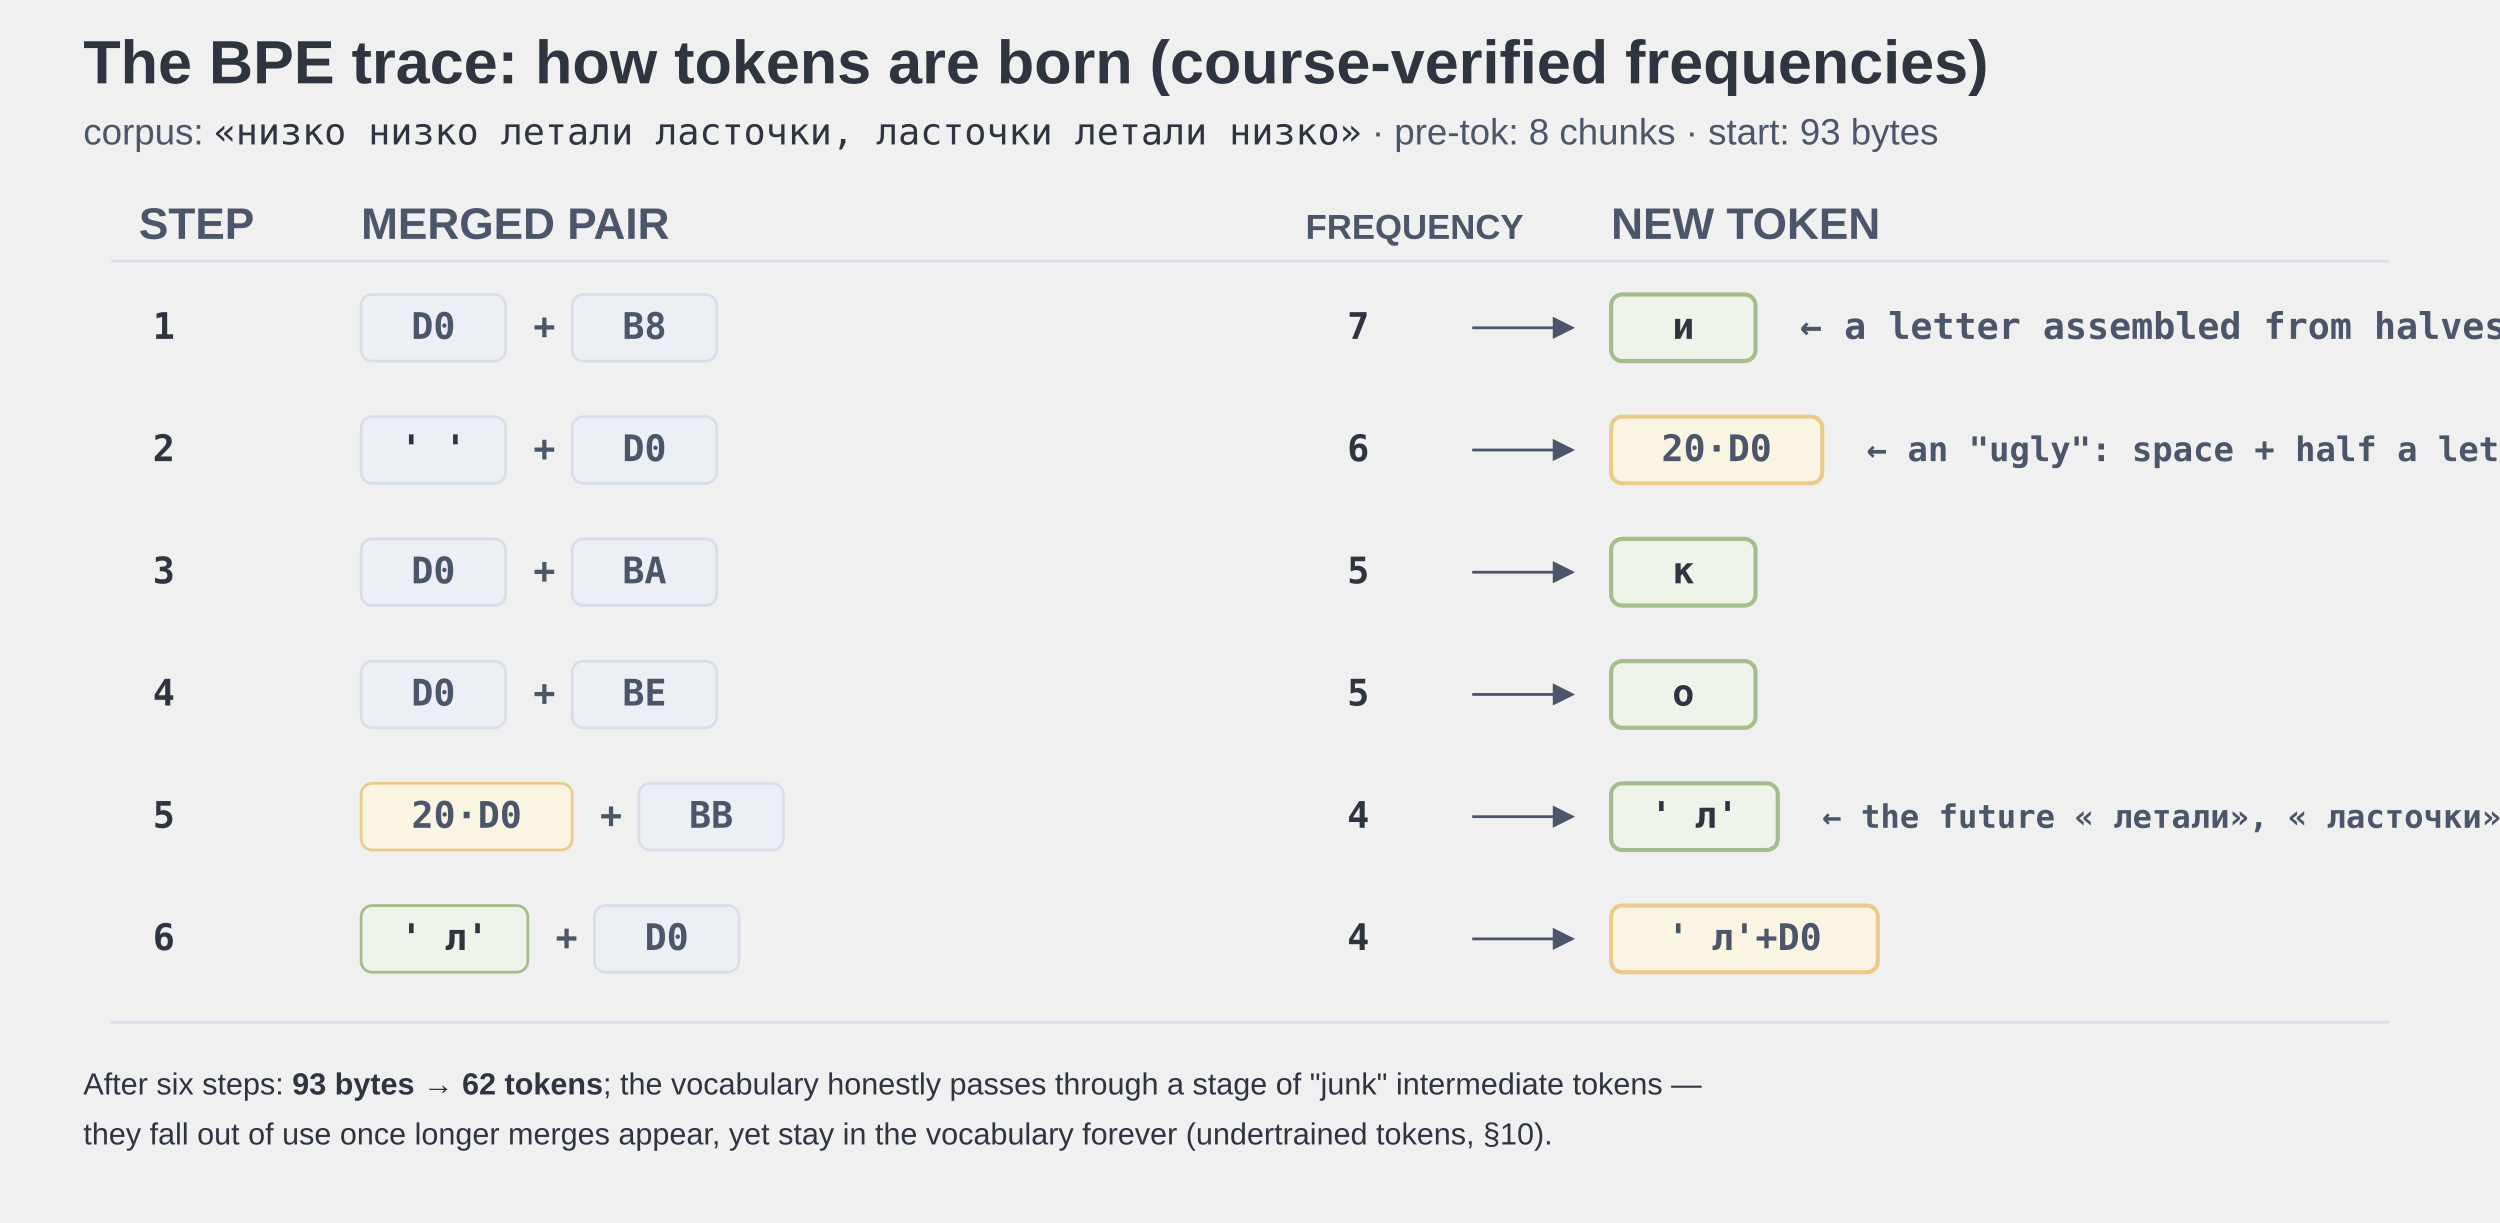
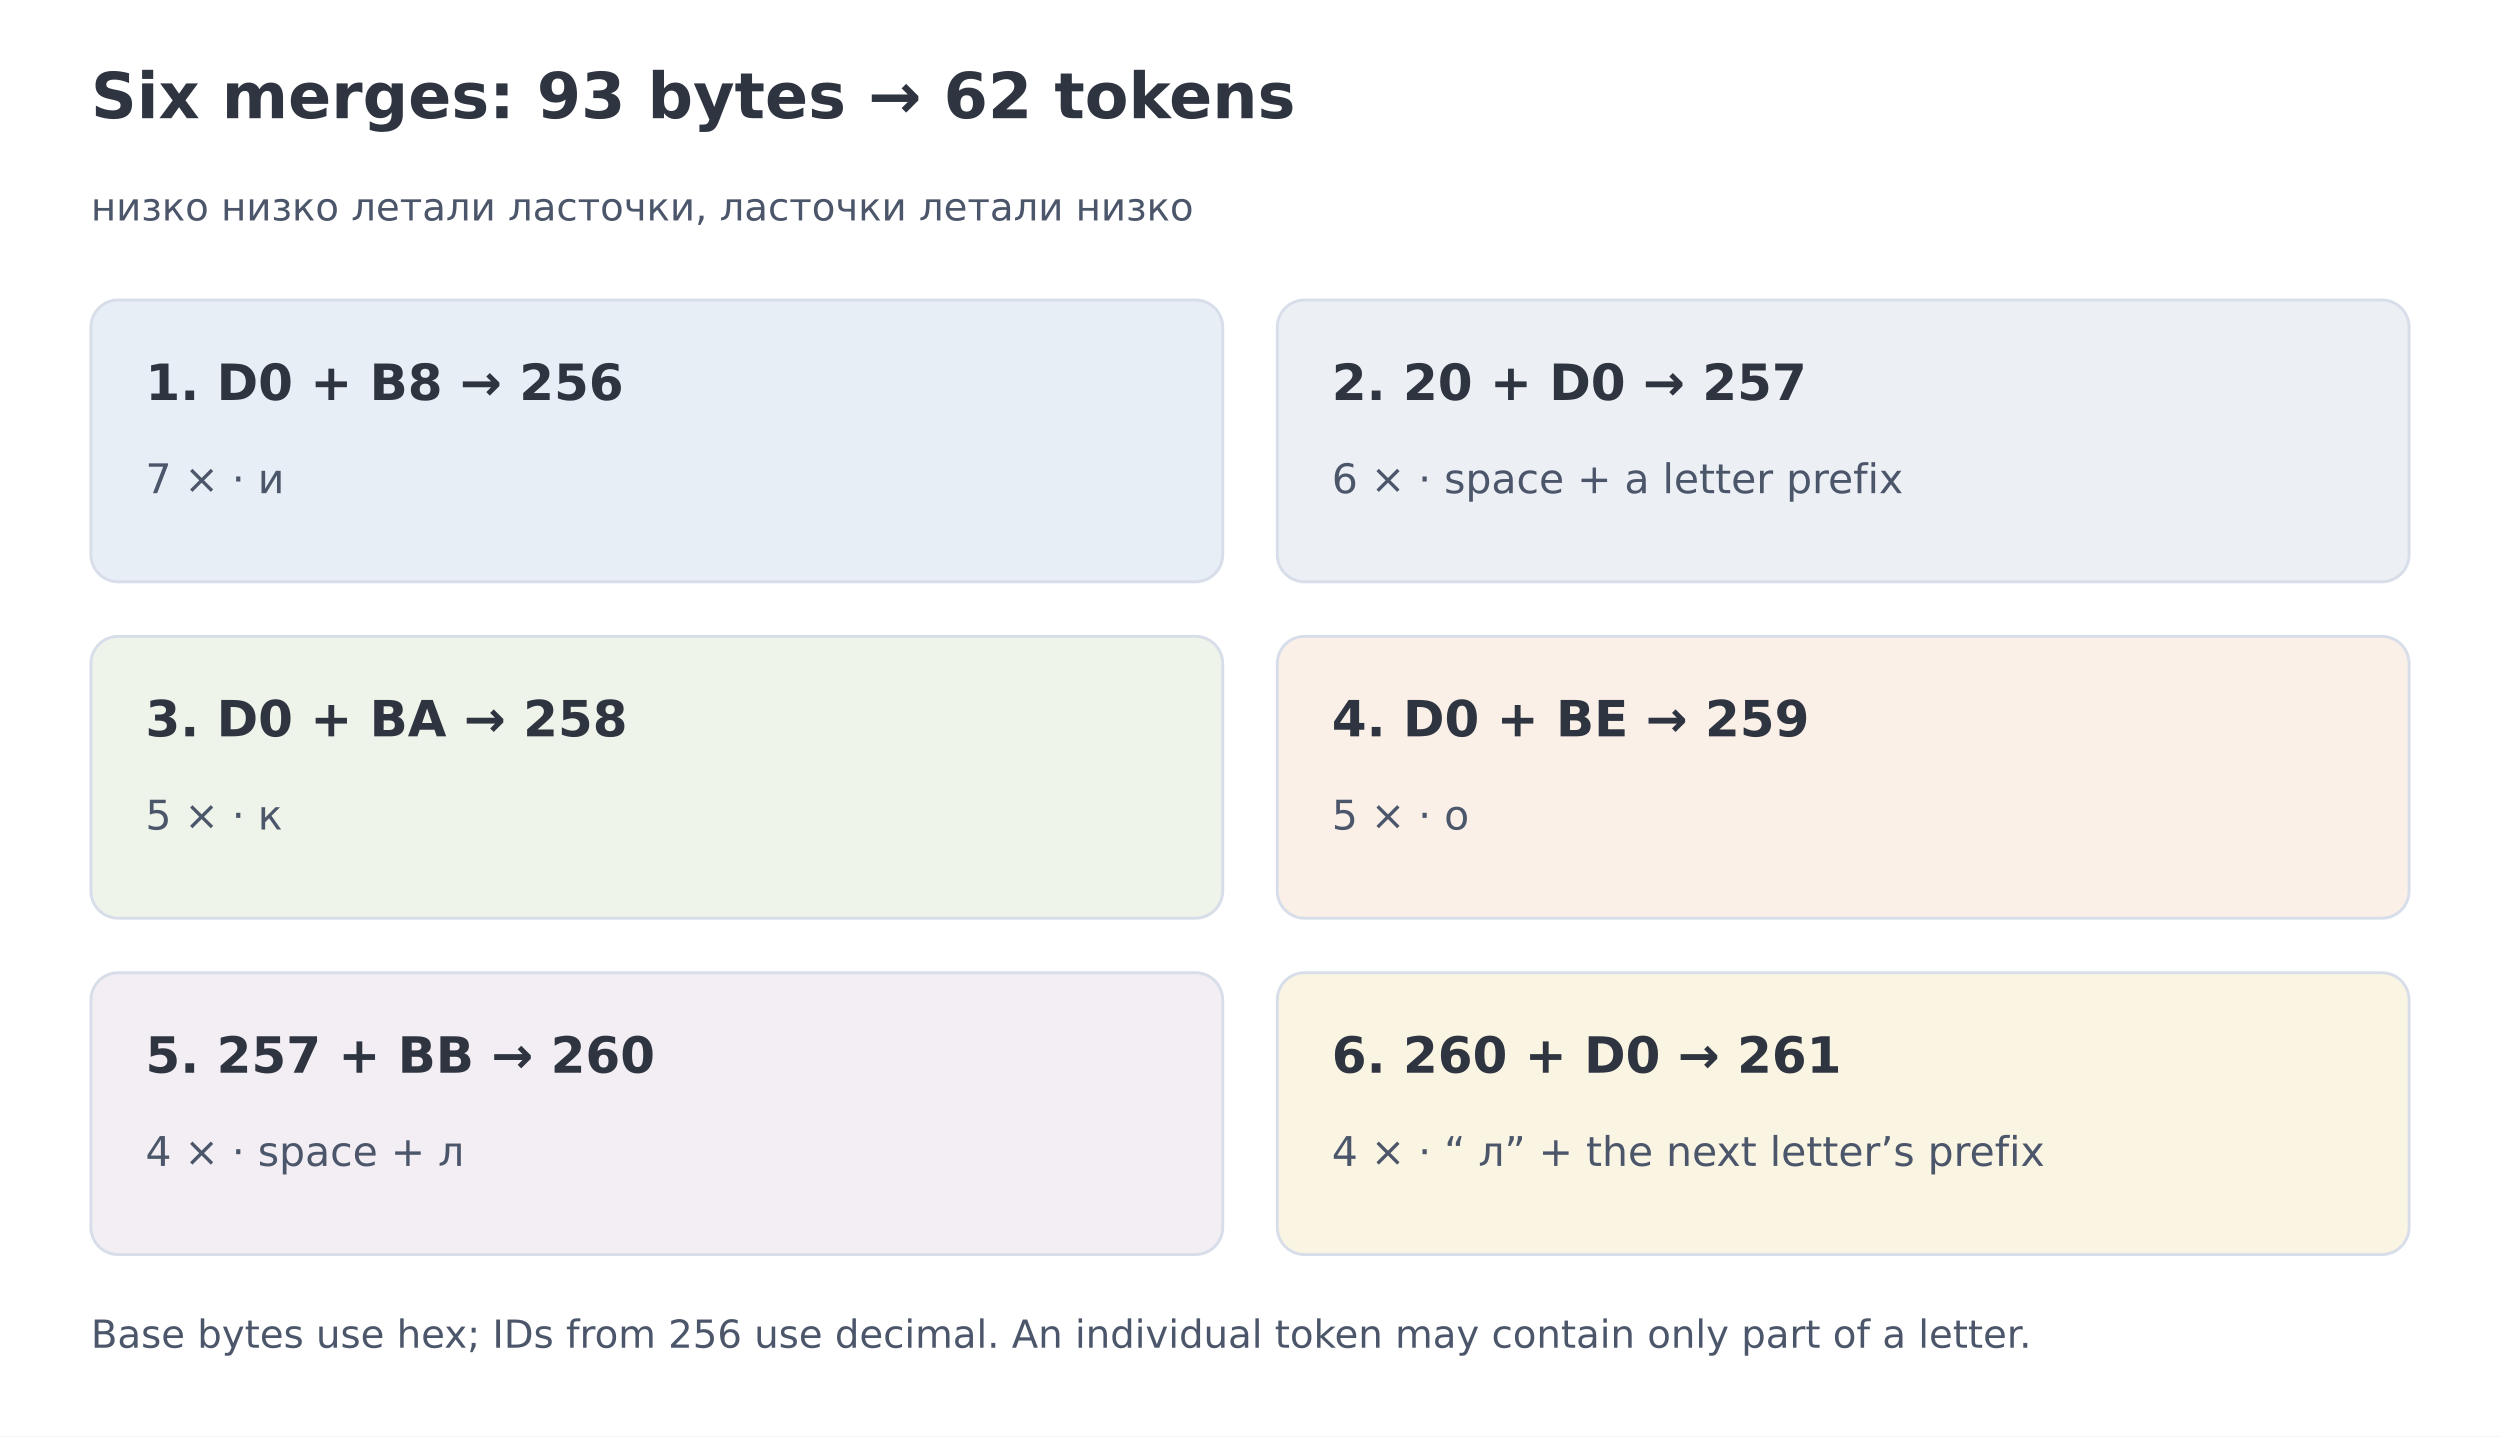
- <svg xmlns="http://www.w3.org/2000/svg" viewBox="0 0 900 440" font-family="-apple-system, BlinkMacSystemFont, 'Segoe UI', 'Helvetica Neue', Arial, sans-serif">
+ <svg xmlns="http://www.w3.org/2000/svg" width="1100" height="632" viewBox="0 0 1100 632">
+   <rect width="1100" height="632" fill="#FFFFFF" />
  <defs>
-     <marker id="a23" markerWidth="10" markerHeight="10" refX="8" refY="5" orient="auto">
+     <marker id="arrow" viewBox="0 0 10 10" refX="9" refY="5" markerWidth="6" markerHeight="6" orient="auto">
      <path d="M1 1 L9 5 L1 9 Z" fill="#4C566A" />
    </marker>
  </defs>
-   <text x="30" y="30" font-size="22" font-weight="700" fill="#2E3440">The BPE trace: how tokens are born (course-verified frequencies)</text>
-   <text x="30" y="52" font-size="13.2" fill="#4C566A">corpus: <tspan font-family="ui-monospace, Menlo, monospace" fill="#2E3440">«низко низко летали ласточки, ласточки летали низко»</tspan> · pre-tok: 8 chunks · start: 93 bytes</text>
-   <g font-size="9.5" font-weight="700" fill="#4C566A">
-     <text x="50" y="86" font-size="15.9" font-weight="700">STEP</text>
-     <text x="130" y="86" font-size="15.9" font-weight="700">MERGED PAIR</text>
-     <text x="470" y="86" font-size="12.5" font-weight="700">FREQUENCY</text>
-     <text x="580" y="86" font-size="15.9" font-weight="700">NEW TOKEN</text>
-   </g>
-   <line x1="40" y1="94" x2="860" y2="94" stroke="#D8DEE9" stroke-width="1" />
-   <g font-family="ui-monospace, Menlo, monospace" font-size="11">
-     <text x="55" y="122" fill="#2E3440" font-size="13.2" font-weight="600">1</text>
-     <rect x="130" y="106" width="52" height="24" rx="4" fill="#ECEFF4" stroke="#D8DEE9" />
-     <text x="156" y="122" text-anchor="middle" fill="#4C566A" font-size="13.2" font-weight="600">D0</text>
-     <text x="192" y="122" fill="#4C566A" font-size="13.2" font-weight="600">+</text>
-     <rect x="206" y="106" width="52" height="24" rx="4" fill="#ECEFF4" stroke="#D8DEE9" />
-     <text x="232" y="122" text-anchor="middle" fill="#4C566A" font-size="13.2" font-weight="600">B8</text>
-     <text x="485" y="122" fill="#2E3440" font-size="13.2" font-weight="600">7</text>
-     <line x1="530" y1="118" x2="566" y2="118" stroke="#4C566A" stroke-width="1" marker-end="url(#a23)" />
-     <rect x="580" y="106" width="52" height="24" rx="4" fill="#EFF4EA" stroke="#A3BE8C" stroke-width="1.5" />
-     <text x="606" y="122" text-anchor="middle" fill="#2E3440" font-size="13.2" font-weight="600">и</text>
-     <text x="648" y="122" font-family="inherit" font-size="13.2" fill="#4C566A" font-weight="600">← a letter assembled from halves</text>
-     <text x="55" y="166" fill="#2E3440" font-size="13.2" font-weight="600">2</text>
-     <rect x="130" y="150" width="52" height="24" rx="4" fill="#ECEFF4" stroke="#D8DEE9" />
-     <text x="156" y="166" text-anchor="middle" fill="#2E3440" font-size="13.2" font-weight="600">' '</text>
-     <text x="192" y="166" fill="#4C566A" font-size="13.2" font-weight="600">+</text>
-     <rect x="206" y="150" width="52" height="24" rx="4" fill="#ECEFF4" stroke="#D8DEE9" />
-     <text x="232" y="166" text-anchor="middle" fill="#4C566A" font-size="13.2" font-weight="600">D0</text>
-     <text x="485" y="166" fill="#2E3440" font-size="13.2" font-weight="600">6</text>
-     <line x1="530" y1="162" x2="566" y2="162" stroke="#4C566A" stroke-width="1" marker-end="url(#a23)" />
-     <rect x="580" y="150" width="76" height="24" rx="4" fill="#FAF5E3" stroke="#EBCB8B" stroke-width="1.5" />
-     <text x="618" y="166" text-anchor="middle" font-size="13.2" fill="#4C566A" font-weight="600">20·D0</text>
-     <text x="672" y="166" font-family="inherit" font-size="12.2" fill="#4C566A" font-weight="600">← an "ugly": space + half a letter</text>
-     <text x="55" y="210" fill="#2E3440" font-size="13.2" font-weight="600">3</text>
-     <rect x="130" y="194" width="52" height="24" rx="4" fill="#ECEFF4" stroke="#D8DEE9" />
-     <text x="156" y="210" text-anchor="middle" fill="#4C566A" font-size="13.2" font-weight="600">D0</text>
-     <text x="192" y="210" fill="#4C566A" font-size="13.2" font-weight="600">+</text>
-     <rect x="206" y="194" width="52" height="24" rx="4" fill="#ECEFF4" stroke="#D8DEE9" />
-     <text x="232" y="210" text-anchor="middle" fill="#4C566A" font-size="13.2" font-weight="600">BA</text>
-     <text x="485" y="210" fill="#2E3440" font-size="13.2" font-weight="600">5</text>
-     <line x1="530" y1="206" x2="566" y2="206" stroke="#4C566A" stroke-width="1" marker-end="url(#a23)" />
-     <rect x="580" y="194" width="52" height="24" rx="4" fill="#EFF4EA" stroke="#A3BE8C" stroke-width="1.5" />
-     <text x="606" y="210" text-anchor="middle" fill="#2E3440" font-size="13.2" font-weight="600">к</text>
-     <text x="55" y="254" fill="#2E3440" font-size="13.2" font-weight="600">4</text>
-     <rect x="130" y="238" width="52" height="24" rx="4" fill="#ECEFF4" stroke="#D8DEE9" />
-     <text x="156" y="254" text-anchor="middle" fill="#4C566A" font-size="13.2" font-weight="600">D0</text>
-     <text x="192" y="254" fill="#4C566A" font-size="13.2" font-weight="600">+</text>
-     <rect x="206" y="238" width="52" height="24" rx="4" fill="#ECEFF4" stroke="#D8DEE9" />
-     <text x="232" y="254" text-anchor="middle" fill="#4C566A" font-size="13.2" font-weight="600">BE</text>
-     <text x="485" y="254" fill="#2E3440" font-size="13.2" font-weight="600">5</text>
-     <line x1="530" y1="250" x2="566" y2="250" stroke="#4C566A" stroke-width="1" marker-end="url(#a23)" />
-     <rect x="580" y="238" width="52" height="24" rx="4" fill="#EFF4EA" stroke="#A3BE8C" stroke-width="1.5" />
-     <text x="606" y="254" text-anchor="middle" fill="#2E3440" font-size="13.2" font-weight="600">о</text>
-     <text x="55" y="298" fill="#2E3440" font-size="13.2" font-weight="600">5</text>
-     <rect x="130" y="282" width="76" height="24" rx="4" fill="#FAF5E3" stroke="#EBCB8B" />
-     <text x="168" y="298" text-anchor="middle" font-size="13.2" fill="#4C566A" font-weight="600">20·D0</text>
-     <text x="216" y="298" fill="#4C566A" font-size="13.2" font-weight="600">+</text>
-     <rect x="230" y="282" width="52" height="24" rx="4" fill="#ECEFF4" stroke="#D8DEE9" />
-     <text x="256" y="298" text-anchor="middle" fill="#4C566A" font-size="13.2" font-weight="600">BB</text>
-     <text x="485" y="298" fill="#2E3440" font-size="13.2" font-weight="600">4</text>
-     <line x1="530" y1="294" x2="566" y2="294" stroke="#4C566A" stroke-width="1" marker-end="url(#a23)" />
-     <rect x="580" y="282" width="60" height="24" rx="4" fill="#EFF4EA" stroke="#A3BE8C" stroke-width="1.5" />
-     <text x="610" y="298" text-anchor="middle" fill="#2E3440" font-size="13.2" font-weight="600">' л'</text>
-     <text x="656" y="298" font-family="inherit" font-size="11.6" fill="#4C566A" font-weight="600">← the future « летали», « ласточки»</text>
-     <text x="55" y="342" fill="#2E3440" font-size="13.2" font-weight="600">6</text>
-     <rect x="130" y="326" width="60" height="24" rx="4" fill="#EFF4EA" stroke="#A3BE8C" />
-     <text x="160" y="342" text-anchor="middle" fill="#2E3440" font-size="13.2" font-weight="600">' л'</text>
-     <text x="200" y="342" fill="#4C566A" font-size="13.2" font-weight="600">+</text>
-     <rect x="214" y="326" width="52" height="24" rx="4" fill="#ECEFF4" stroke="#D8DEE9" />
-     <text x="240" y="342" text-anchor="middle" fill="#4C566A" font-size="13.2" font-weight="600">D0</text>
-     <text x="485" y="342" fill="#2E3440" font-size="13.2" font-weight="600">4</text>
-     <line x1="530" y1="338" x2="566" y2="338" stroke="#4C566A" stroke-width="1" marker-end="url(#a23)" />
-     <rect x="580" y="326" width="96" height="24" rx="4" fill="#FAF5E3" stroke="#EBCB8B" stroke-width="1.5" />
-     <text x="628" y="342" text-anchor="middle" font-size="13.2" fill="#4C566A" font-weight="600">' л'+D0</text>
-   </g>
-   <line x1="40" y1="368" x2="860" y2="368" stroke="#D8DEE9" stroke-width="1" />
-   <text x="30" y="394" font-size="11" fill="#2E3440">After six steps: <tspan font-weight="700">93 bytes → 62 tokens</tspan>; the vocabulary honestly passes through a stage of "junk" intermediate tokens —</text>
-   <text x="30" y="412" font-size="11" fill="#2E3440">they fall out of use once longer merges appear, yet stay in the vocabulary forever (undertrained tokens, §10).</text>
+   <text x="40" y="52" font-family="DejaVu Sans, Arial, sans-serif" font-size="28" font-weight="700" fill="#2E3440" text-anchor="start">Six merges: 93 bytes → 62 tokens</text>
+   <text x="40" y="97" font-family="DejaVu Sans, Arial, sans-serif" font-size="17" font-weight="400" fill="#4C566A" text-anchor="start">низко низко летали ласточки, ласточки летали низко</text>
+   <rect x="40.0" y="132" width="498.0" height="124" rx="12" fill="#E8EEF5" stroke="#D8DEE9" stroke-width="1.3" />
+   <text x="64.0" y="176" font-family="DejaVu Sans, Arial, sans-serif" font-size="22" font-weight="700" fill="#2E3440" text-anchor="start">1. D0 + B8 → 256</text>
+   <text x="64.0" y="217" font-family="DejaVu Sans, Arial, sans-serif" font-size="18" font-weight="400" fill="#4C566A" text-anchor="start">7 × · и</text>
+   <rect x="562.0" y="132" width="498.0" height="124" rx="12" fill="#ECEFF4" stroke="#D8DEE9" stroke-width="1.3" />
+   <text x="586.0" y="176" font-family="DejaVu Sans, Arial, sans-serif" font-size="22" font-weight="700" fill="#2E3440" text-anchor="start">2. 20 + D0 → 257</text>
+   <text x="586.0" y="217" font-family="DejaVu Sans, Arial, sans-serif" font-size="18" font-weight="400" fill="#4C566A" text-anchor="start">6 × · space + a letter prefix</text>
+   <rect x="40.0" y="280" width="498.0" height="124" rx="12" fill="#EFF4EA" stroke="#D8DEE9" stroke-width="1.3" />
+   <text x="64.0" y="324" font-family="DejaVu Sans, Arial, sans-serif" font-size="22" font-weight="700" fill="#2E3440" text-anchor="start">3. D0 + BA → 258</text>
+   <text x="64.0" y="365" font-family="DejaVu Sans, Arial, sans-serif" font-size="18" font-weight="400" fill="#4C566A" text-anchor="start">5 × · к</text>
+   <rect x="562.0" y="280" width="498.0" height="124" rx="12" fill="#FAF0E8" stroke="#D8DEE9" stroke-width="1.3" />
+   <text x="586.0" y="324" font-family="DejaVu Sans, Arial, sans-serif" font-size="22" font-weight="700" fill="#2E3440" text-anchor="start">4. D0 + BE → 259</text>
+   <text x="586.0" y="365" font-family="DejaVu Sans, Arial, sans-serif" font-size="18" font-weight="400" fill="#4C566A" text-anchor="start">5 × · о</text>
+   <rect x="40.0" y="428" width="498.0" height="124" rx="12" fill="#F3EEF3" stroke="#D8DEE9" stroke-width="1.3" />
+   <text x="64.0" y="472" font-family="DejaVu Sans, Arial, sans-serif" font-size="22" font-weight="700" fill="#2E3440" text-anchor="start">5. 257 + BB → 260</text>
+   <text x="64.0" y="513" font-family="DejaVu Sans, Arial, sans-serif" font-size="18" font-weight="400" fill="#4C566A" text-anchor="start">4 × · space + л</text>
+   <rect x="562.0" y="428" width="498.0" height="124" rx="12" fill="#FAF5E3" stroke="#D8DEE9" stroke-width="1.3" />
+   <text x="586.0" y="472" font-family="DejaVu Sans, Arial, sans-serif" font-size="22" font-weight="700" fill="#2E3440" text-anchor="start">6. 260 + D0 → 261</text>
+   <text x="586.0" y="513" font-family="DejaVu Sans, Arial, sans-serif" font-size="18" font-weight="400" fill="#4C566A" text-anchor="start">4 × · “ л” + the next letter’s prefix</text>
+   <text x="40" y="593" font-family="DejaVu Sans, Arial, sans-serif" font-size="17" font-weight="400" fill="#4C566A" text-anchor="start">Base bytes use hex; IDs from 256 use decimal. An individual token may contain only part of a letter.</text>
</svg>
